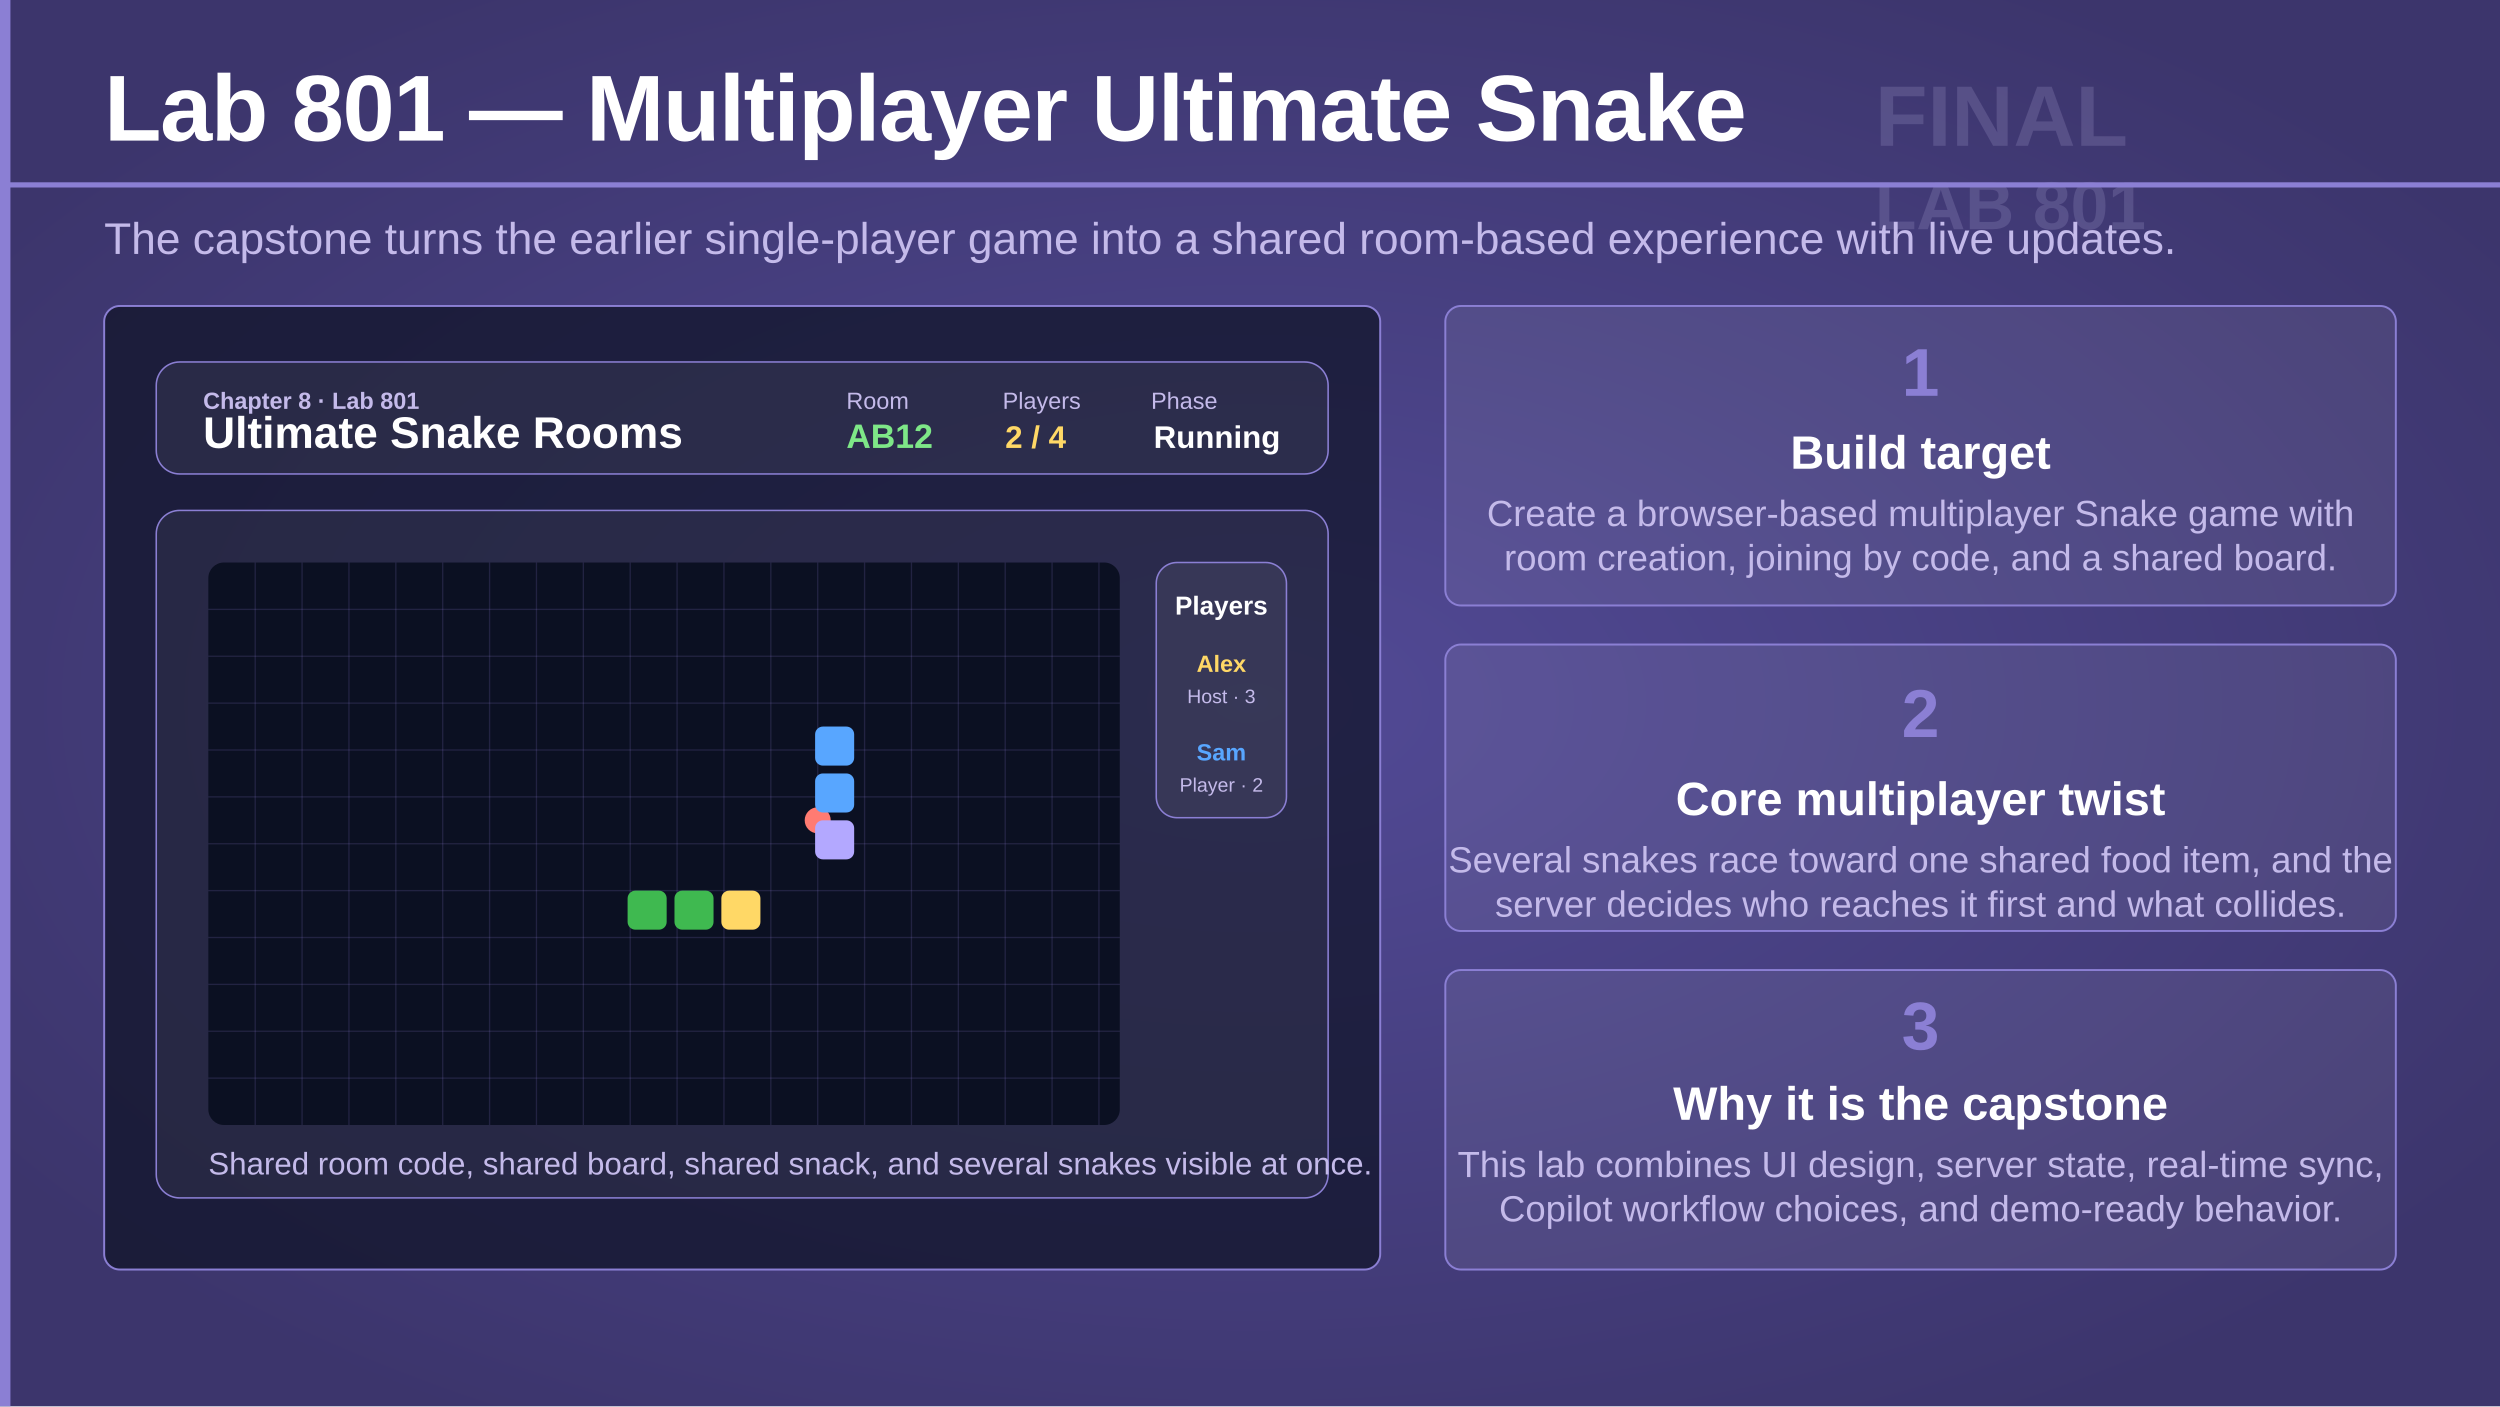
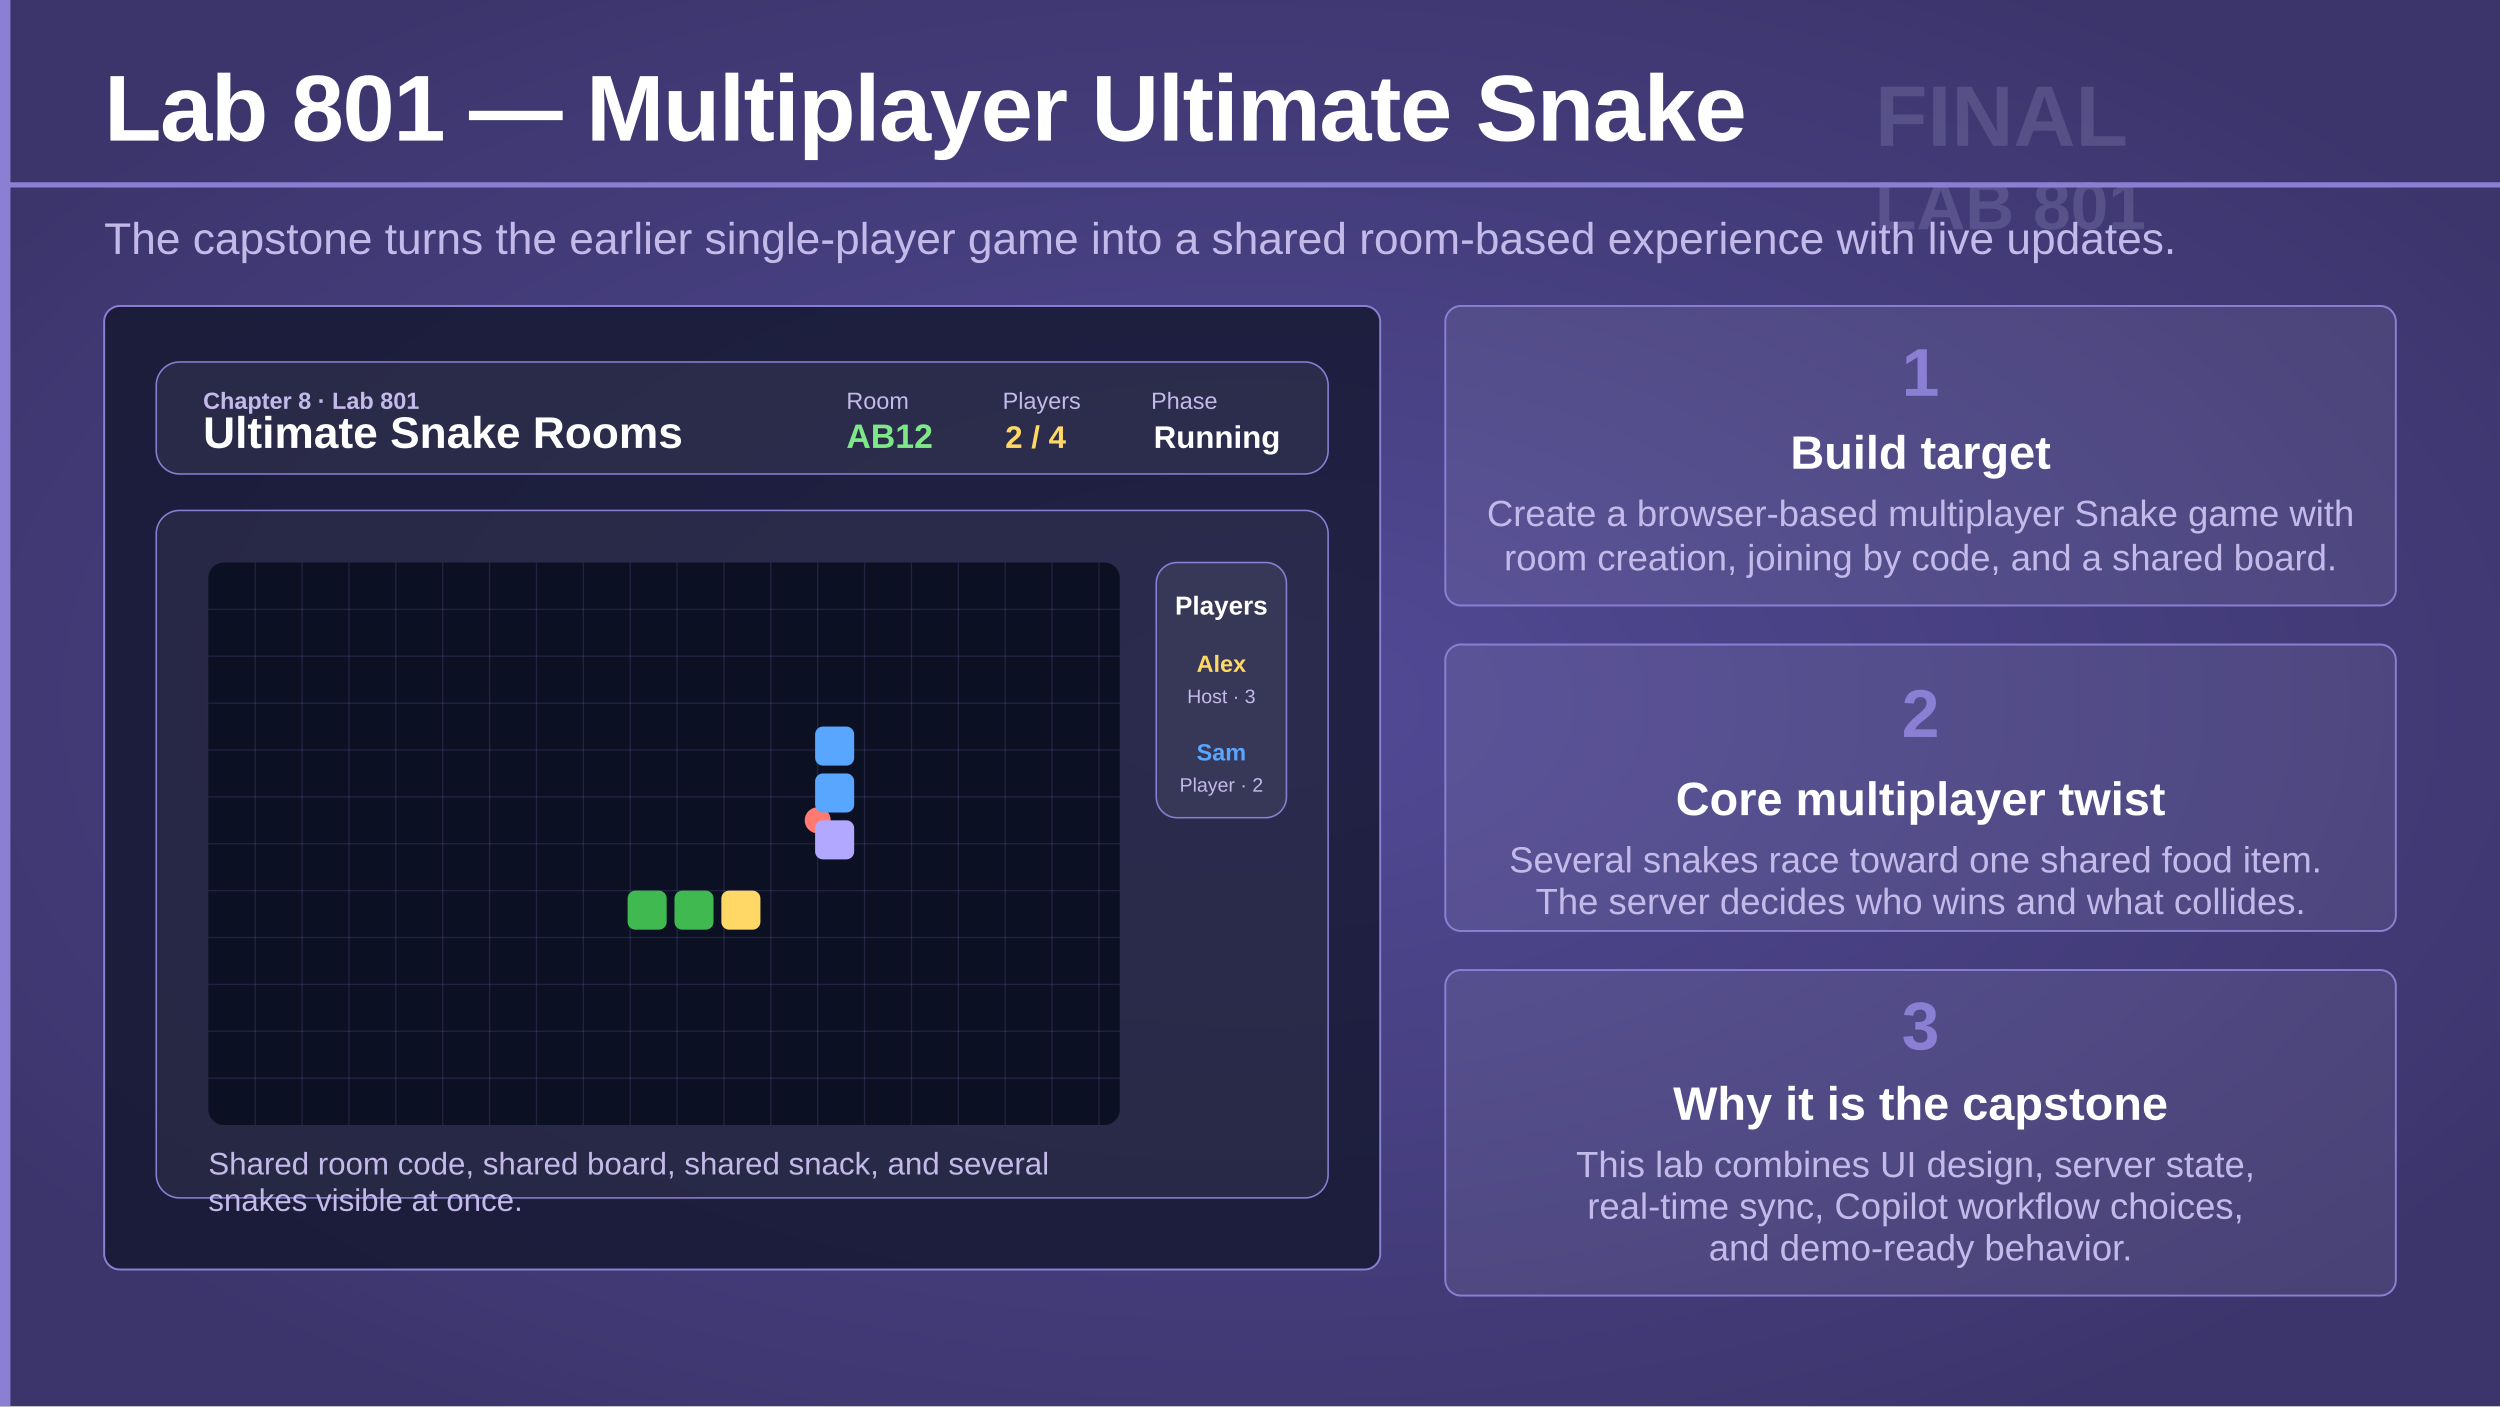
<svg xmlns="http://www.w3.org/2000/svg" viewBox="0 0 1920 1080" width="1920" height="1080">
  <defs>
    <radialGradient id="bgGlow" cx="50%" cy="50%" r="60%">
      <stop offset="0%" stop-color="#524a96" stop-opacity="1" />
      <stop offset="100%" stop-color="#3c356c" stop-opacity="1" />
    </radialGradient>
  </defs>
  <rect width="1920" height="1080" fill="url(#bgGlow)" />
  <rect x="0" y="0" width="8" height="1080" fill="#8b7fd4" />
  <g transform="translate(1440 58)" opacity="0.18">
    <text x="0" y="54" font-family="'Segoe UI', 'Helvetica Neue', Arial, sans-serif" font-size="66" font-weight="700" fill="#c4baea">FINAL</text>
    <text x="0" y="118" font-family="'Segoe UI', 'Helvetica Neue', Arial, sans-serif" font-size="52" font-weight="700" fill="#c4baea">LAB 801</text>
  </g>
  <text x="80" y="108" font-family="'Segoe UI', 'Helvetica Neue', Arial, sans-serif" font-size="72" font-weight="700" fill="#ffffff" letter-spacing="-1">Lab 801 — Multiplayer Ultimate Snake</text>
  <rect x="0" y="140" width="1920" height="4" fill="#8b7fd4" />
  <text x="80" y="195" font-family="'Segoe UI', 'Helvetica Neue', Arial, sans-serif" font-size="34" font-weight="300" fill="#c4baea">The capstone turns the earlier single-player game into a shared room-based experience with live updates.</text>
  <rect x="80" y="235" width="980" height="740" rx="12" fill="#0f1226" fill-opacity="0.72" stroke="#8b7fd4" stroke-width="1.5" />
  <rect x="120" y="278" width="900" height="86" rx="18" fill="rgba(255,255,255,0.06)" stroke="#8b7fd4" stroke-width="1.2" />
  <text x="156" y="314" font-family="'Segoe UI', 'Helvetica Neue', Arial, sans-serif" font-size="18" font-weight="600" fill="#c4baea">Chapter 8 · Lab 801</text>
  <text x="156" y="344" font-family="'Segoe UI', 'Helvetica Neue', Arial, sans-serif" font-size="34" font-weight="700" fill="#ffffff">Ultimate Snake Rooms</text>
  <text x="650" y="314" font-family="'Segoe UI', 'Helvetica Neue', Arial, sans-serif" font-size="18" font-weight="500" fill="#c4baea">Room</text>
  <text x="650" y="344" font-family="'Segoe UI', 'Helvetica Neue', Arial, sans-serif" font-size="26" font-weight="700" fill="#7ee787">AB12</text>
  <text x="770" y="314" font-family="'Segoe UI', 'Helvetica Neue', Arial, sans-serif" font-size="18" font-weight="500" fill="#c4baea">Players</text>
  <text x="772" y="344" font-family="'Segoe UI', 'Helvetica Neue', Arial, sans-serif" font-size="24" font-weight="700" fill="#ffd866">2 / 4</text>
  <text x="884" y="314" font-family="'Segoe UI', 'Helvetica Neue', Arial, sans-serif" font-size="18" font-weight="500" fill="#c4baea">Phase</text>
  <text x="886" y="344" font-family="'Segoe UI', 'Helvetica Neue', Arial, sans-serif" font-size="24" font-weight="700" fill="#ffffff">Running</text>
  <rect x="120" y="392" width="900" height="528" rx="18" fill="rgba(255,255,255,0.05)" stroke="#8b7fd4" stroke-width="1.2" />
  <rect x="160" y="432" width="700" height="432" rx="12" fill="#0b1022" />
  <g stroke="rgba(139,127,212,0.18)" stroke-width="1">
    <path d="M160 468 H860" />
    <path d="M160 504 H860" />
    <path d="M160 540 H860" />
    <path d="M160 576 H860" />
    <path d="M160 612 H860" />
    <path d="M160 648 H860" />
    <path d="M160 684 H860" />
    <path d="M160 720 H860" />
    <path d="M160 756 H860" />
    <path d="M160 792 H860" />
    <path d="M160 828 H860" />
    <path d="M196 432 V864" />
    <path d="M232 432 V864" />
    <path d="M268 432 V864" />
    <path d="M304 432 V864" />
    <path d="M340 432 V864" />
    <path d="M376 432 V864" />
    <path d="M412 432 V864" />
    <path d="M448 432 V864" />
    <path d="M484 432 V864" />
    <path d="M520 432 V864" />
    <path d="M556 432 V864" />
    <path d="M592 432 V864" />
    <path d="M628 432 V864" />
    <path d="M664 432 V864" />
    <path d="M700 432 V864" />
    <path d="M736 432 V864" />
    <path d="M772 432 V864" />
    <path d="M808 432 V864" />
    <path d="M844 432 V864" />
  </g>
  <circle cx="628" cy="630" r="10" fill="#ff7b72" />
  <rect x="482" y="684" width="30" height="30" rx="6" fill="#3fb950" />
  <rect x="518" y="684" width="30" height="30" rx="6" fill="#3fb950" />
  <rect x="554" y="684" width="30" height="30" rx="6" fill="#ffd866" />
  <rect x="626" y="558" width="30" height="30" rx="6" fill="#58a6ff" />
  <rect x="626" y="594" width="30" height="30" rx="6" fill="#58a6ff" />
  <rect x="626" y="630" width="30" height="30" rx="6" fill="#b3a8ff" />
  <rect x="888" y="432" width="100" height="196" rx="16" fill="rgba(255,255,255,0.06)" stroke="#8b7fd4" stroke-width="1.2" />
  <text x="938" y="472" text-anchor="middle" font-family="'Segoe UI', 'Helvetica Neue', Arial, sans-serif" font-size="20" font-weight="700" fill="#ffffff">Players</text>
  <text x="938" y="516" text-anchor="middle" font-family="'Segoe UI', 'Helvetica Neue', Arial, sans-serif" font-size="18" font-weight="700" fill="#ffd866">Alex</text>
  <text x="938" y="540" text-anchor="middle" font-family="'Segoe UI', 'Helvetica Neue', Arial, sans-serif" font-size="15" font-weight="300" fill="#c4baea">Host · 3</text>
  <text x="938" y="584" text-anchor="middle" font-family="'Segoe UI', 'Helvetica Neue', Arial, sans-serif" font-size="18" font-weight="700" fill="#58a6ff">Sam</text>
  <text x="938" y="608" text-anchor="middle" font-family="'Segoe UI', 'Helvetica Neue', Arial, sans-serif" font-size="15" font-weight="300" fill="#c4baea">Player · 2</text>
-   <text x="160" y="902" font-family="'Segoe UI', 'Helvetica Neue', Arial, sans-serif" font-size="24" font-weight="300" fill="#c4baea">Shared room code, shared board, shared snack, and several snakes visible at once.</text>
+   <text x="160" y="902" font-family="'Segoe UI', 'Helvetica Neue', Arial, sans-serif" font-size="24" font-weight="300" fill="#c4baea">
+     <tspan x="160" dy="0">Shared room code, shared board, shared snack, and several</tspan>
+     <tspan x="160" dy="28">snakes visible at once.</tspan>
+   </text>
  <rect x="1110" y="235" width="730" height="230" rx="12" fill="#ffffff" fill-opacity="0.07" stroke="#8b7fd4" stroke-width="1.5" />
  <text x="1475" y="304" text-anchor="middle" font-family="'Segoe UI', 'Helvetica Neue', Arial, sans-serif" font-size="52" font-weight="700" fill="#8b7fd4">1</text>
  <text x="1475" y="360" text-anchor="middle" font-family="'Segoe UI', 'Helvetica Neue', Arial, sans-serif" font-size="36" font-weight="600" fill="#ffffff">Build target</text>
  <text x="1475" y="404" text-anchor="middle" font-family="'Segoe UI', 'Helvetica Neue', Arial, sans-serif" font-size="28" font-weight="300" fill="#c4baea">Create a browser-based multiplayer Snake game with</text>
  <text x="1475" y="438" text-anchor="middle" font-family="'Segoe UI', 'Helvetica Neue', Arial, sans-serif" font-size="28" font-weight="300" fill="#c4baea">room creation, joining by code, and a shared board.</text>
  <rect x="1110" y="495" width="730" height="220" rx="12" fill="#ffffff" fill-opacity="0.07" stroke="#8b7fd4" stroke-width="1.5" />
  <text x="1475" y="566" text-anchor="middle" font-family="'Segoe UI', 'Helvetica Neue', Arial, sans-serif" font-size="52" font-weight="700" fill="#8b7fd4">2</text>
  <text x="1475" y="626" text-anchor="middle" font-family="'Segoe UI', 'Helvetica Neue', Arial, sans-serif" font-size="36" font-weight="600" fill="#ffffff">Core multiplayer twist</text>
-   <text x="1475" y="670" text-anchor="middle" font-family="'Segoe UI', 'Helvetica Neue', Arial, sans-serif" font-size="28" font-weight="300" fill="#c4baea">Several snakes race toward one shared food item, and the</text>
-   <text x="1475" y="704" text-anchor="middle" font-family="'Segoe UI', 'Helvetica Neue', Arial, sans-serif" font-size="28" font-weight="300" fill="#c4baea">server decides who reaches it first and what collides.</text>
-   <rect x="1110" y="745" width="730" height="230" rx="12" fill="#ffffff" fill-opacity="0.07" stroke="#8b7fd4" stroke-width="1.5" />
+   <text x="1475" y="670" text-anchor="middle" font-family="'Segoe UI', 'Helvetica Neue', Arial, sans-serif" font-size="28" font-weight="300" fill="#c4baea">
+     <tspan x="1475" dy="0">Several snakes race toward one shared food item.</tspan>
+     <tspan x="1475" dy="32">The server decides who wins and what collides.</tspan>
+   </text>
+   <rect x="1110" y="745" width="730" height="250" rx="12" fill="#ffffff" fill-opacity="0.07" stroke="#8b7fd4" stroke-width="1.5" />
  <text x="1475" y="806" text-anchor="middle" font-family="'Segoe UI', 'Helvetica Neue', Arial, sans-serif" font-size="52" font-weight="700" fill="#8b7fd4">3</text>
  <text x="1475" y="860" text-anchor="middle" font-family="'Segoe UI', 'Helvetica Neue', Arial, sans-serif" font-size="36" font-weight="600" fill="#ffffff">Why it is the capstone</text>
-   <text x="1475" y="904" text-anchor="middle" font-family="'Segoe UI', 'Helvetica Neue', Arial, sans-serif" font-size="28" font-weight="300" fill="#c4baea">This lab combines UI design, server state, real-time sync,</text>
-   <text x="1475" y="938" text-anchor="middle" font-family="'Segoe UI', 'Helvetica Neue', Arial, sans-serif" font-size="28" font-weight="300" fill="#c4baea">Copilot workflow choices, and demo-ready behavior.</text>
+   <text x="1475" y="904" text-anchor="middle" font-family="'Segoe UI', 'Helvetica Neue', Arial, sans-serif" font-size="28" font-weight="300" fill="#c4baea">
+     <tspan x="1475" dy="0">This lab combines UI design, server state,</tspan>
+     <tspan x="1475" dy="32">real-time sync, Copilot workflow choices,</tspan>
+     <tspan x="1475" dy="32">and demo-ready behavior.</tspan>
+   </text>
</svg>
